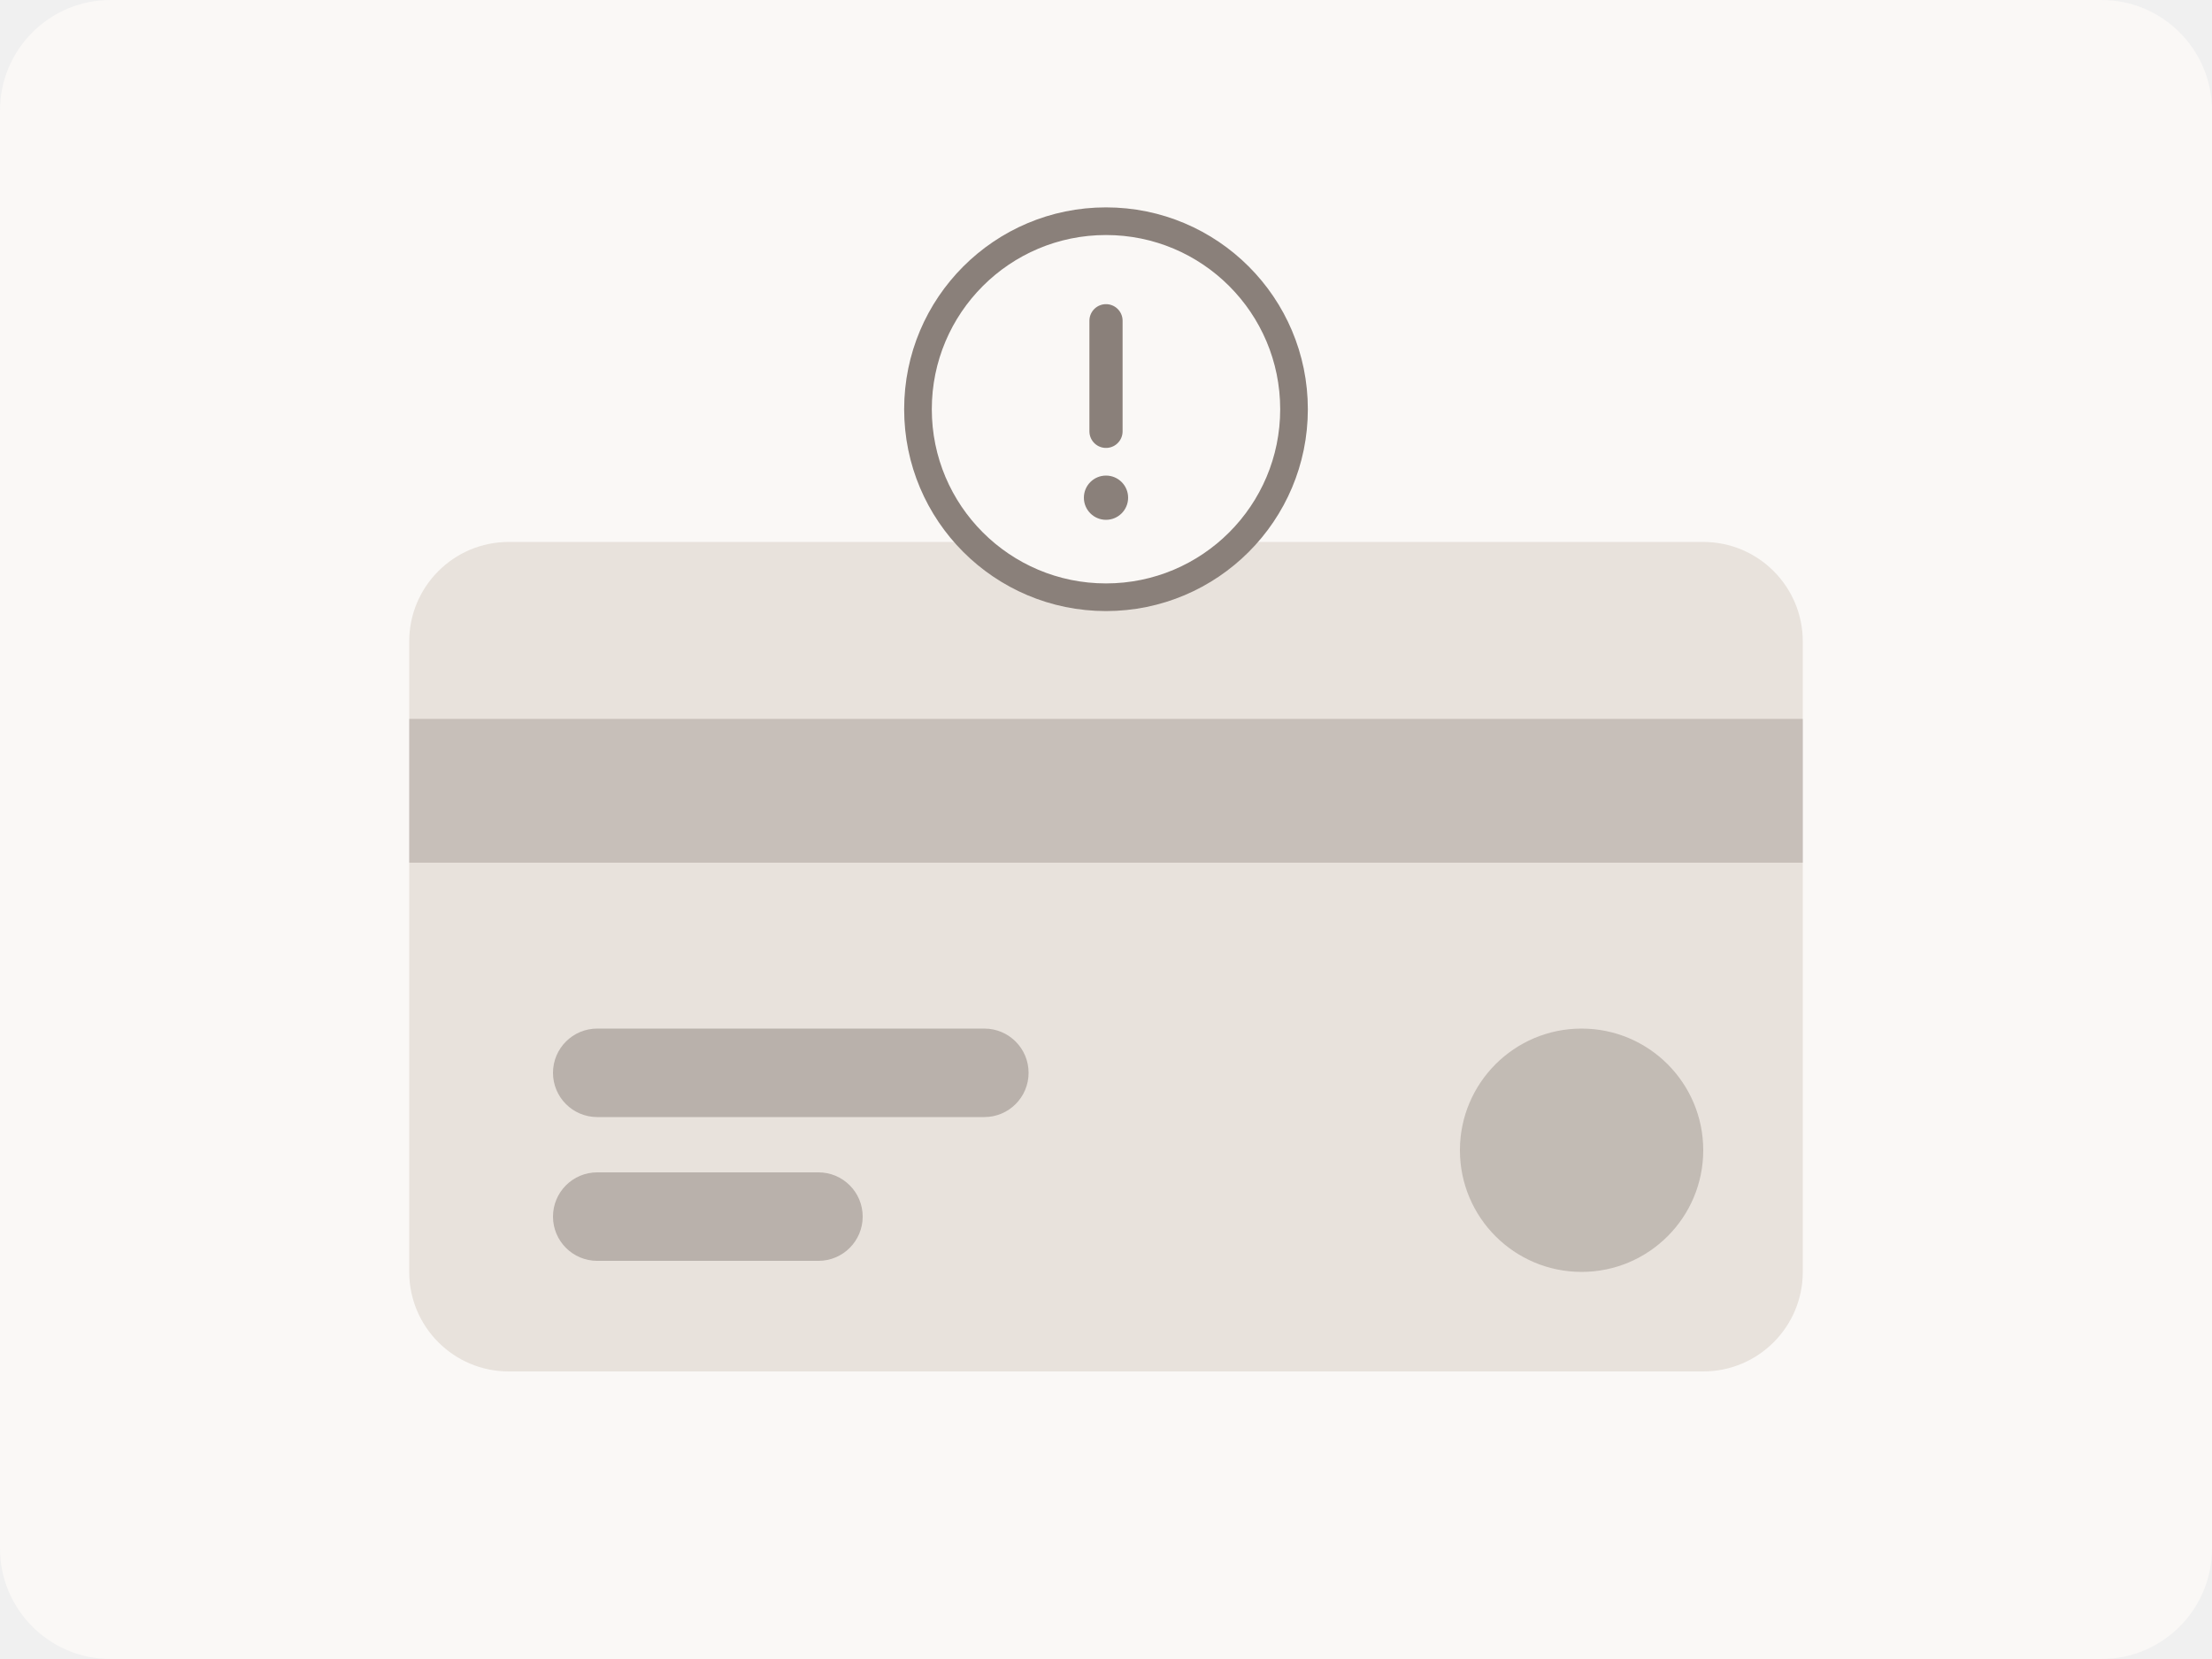
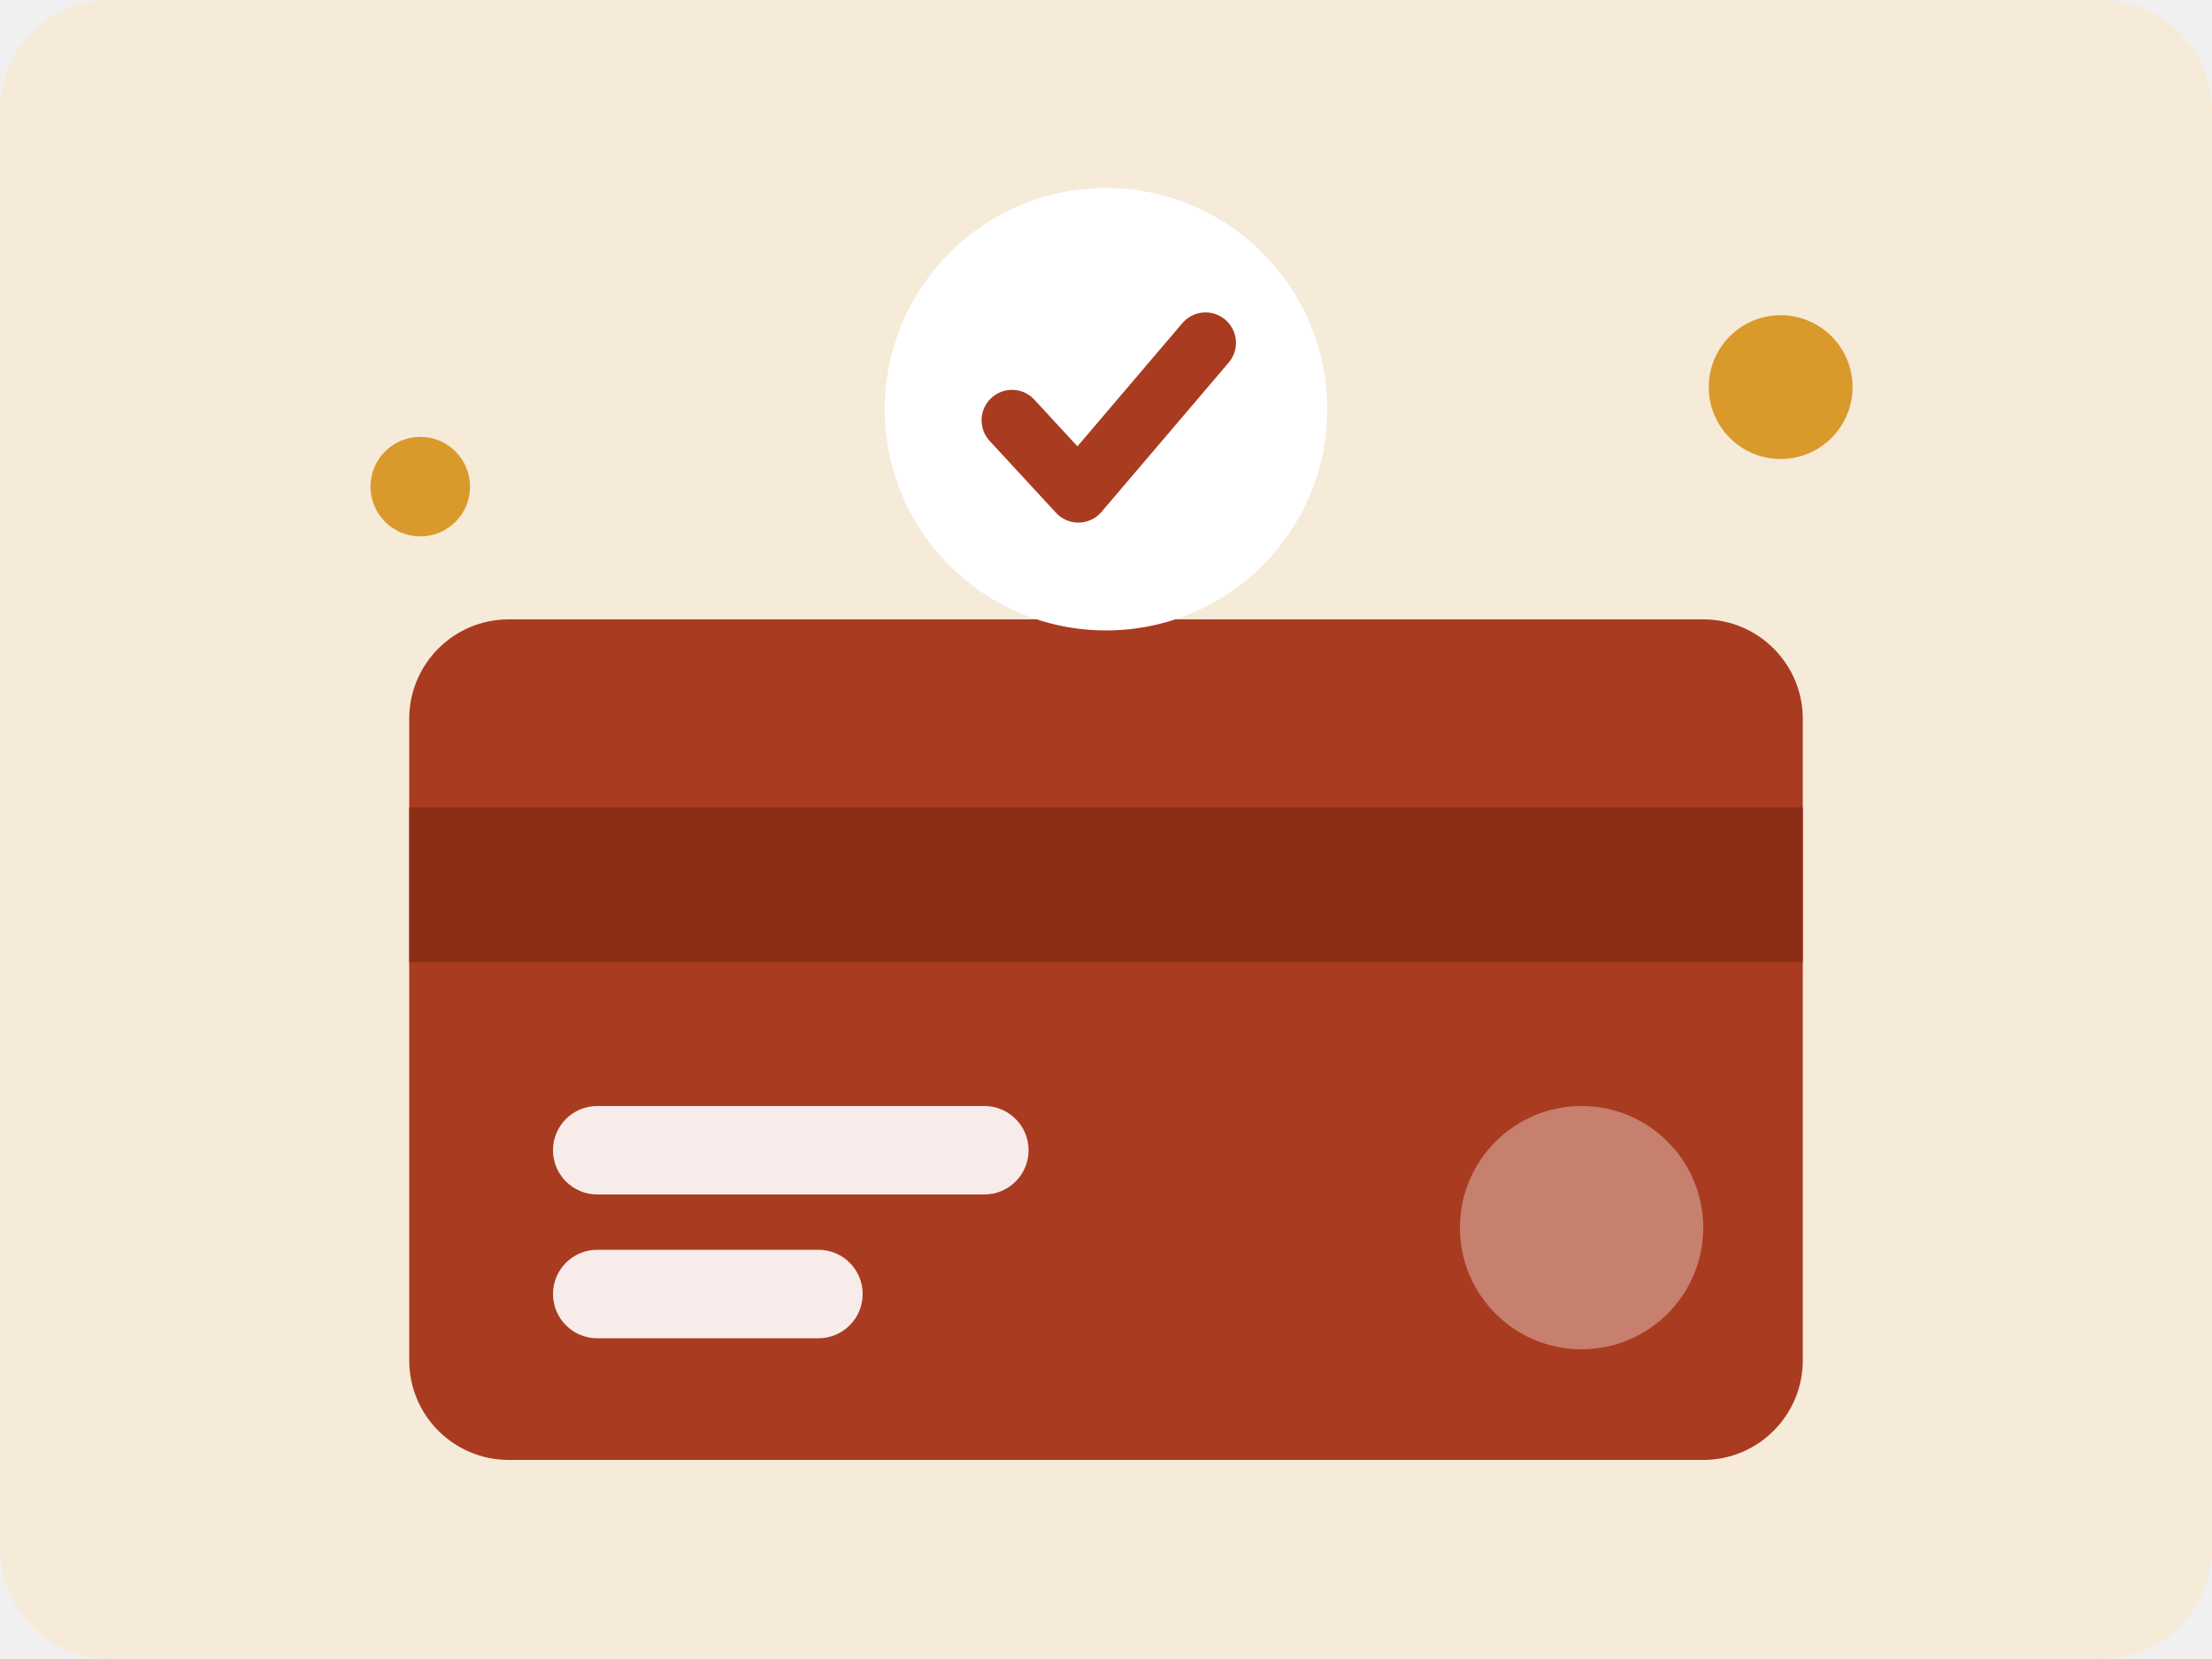
- <svg xmlns="http://www.w3.org/2000/svg" viewBox="0 0 400 300" role="img" aria-label="Bayar, belum aktif">
-   <rect width="400" height="300" rx="20" fill="#faf8f6" />
-   <rect x="74" y="98" width="252" height="150" rx="18" fill="#e8e2dc" />
-   <rect x="74" y="130" width="252" height="26" fill="#8a807a" fill-opacity="0.35" />
-   <g fill="#8a807a" fill-opacity="0.5">
-     <rect x="100" y="186" width="86" height="16" rx="8" />
-     <rect x="100" y="212" width="56" height="16" rx="8" />
-   </g>
-   <circle cx="286" cy="208" r="22" fill="#8a807a" fill-opacity="0.4" />
-   <g transform="translate(200 74)">
-     <circle r="34" fill="#faf8f6" stroke="#8a807a" stroke-width="5" />
-     <path d="M0 -16 V4" stroke="#8a807a" stroke-width="6" stroke-linecap="round" />
-     <circle cy="16" r="4" fill="#8a807a" />
+ <svg xmlns="http://www.w3.org/2000/svg" viewBox="0 0 400 300" role="img" aria-label="Bayar, terus jualan">
+   <defs>
+     <clipPath id="bingkai">
+       <rect width="400" height="300" rx="20" />
+     </clipPath>
+   </defs>
+   <g clip-path="url(#bingkai)">
+     <rect width="400" height="300" fill="#f6ead9" />
+     <rect x="74" y="112" width="252" height="152" rx="18" fill="#a93b20" />
+     <rect x="74" y="146" width="252" height="28" fill="#8a2e17" />
+     <g fill="#ffffff" fill-opacity="0.9">
+       <rect x="100" y="200" width="86" height="16" rx="8" />
+       <rect x="100" y="226" width="56" height="16" rx="8" />
+     </g>
+     <circle cx="286" cy="222" r="22" fill="#ffffff" fill-opacity="0.35" />
+     <g transform="translate(200 74)">
+       <circle r="40" fill="#ffffff" />
+       <path d="M-17 2 l12 13 l23 -27" fill="none" stroke="#a93b20" stroke-width="11" stroke-linecap="round" stroke-linejoin="round" />
+     </g>
+     <g fill="#d99a2b">
+       <circle cx="322" cy="70" r="13" />
+       <circle cx="76" cy="88" r="9" />
+     </g>
  </g>
</svg>
